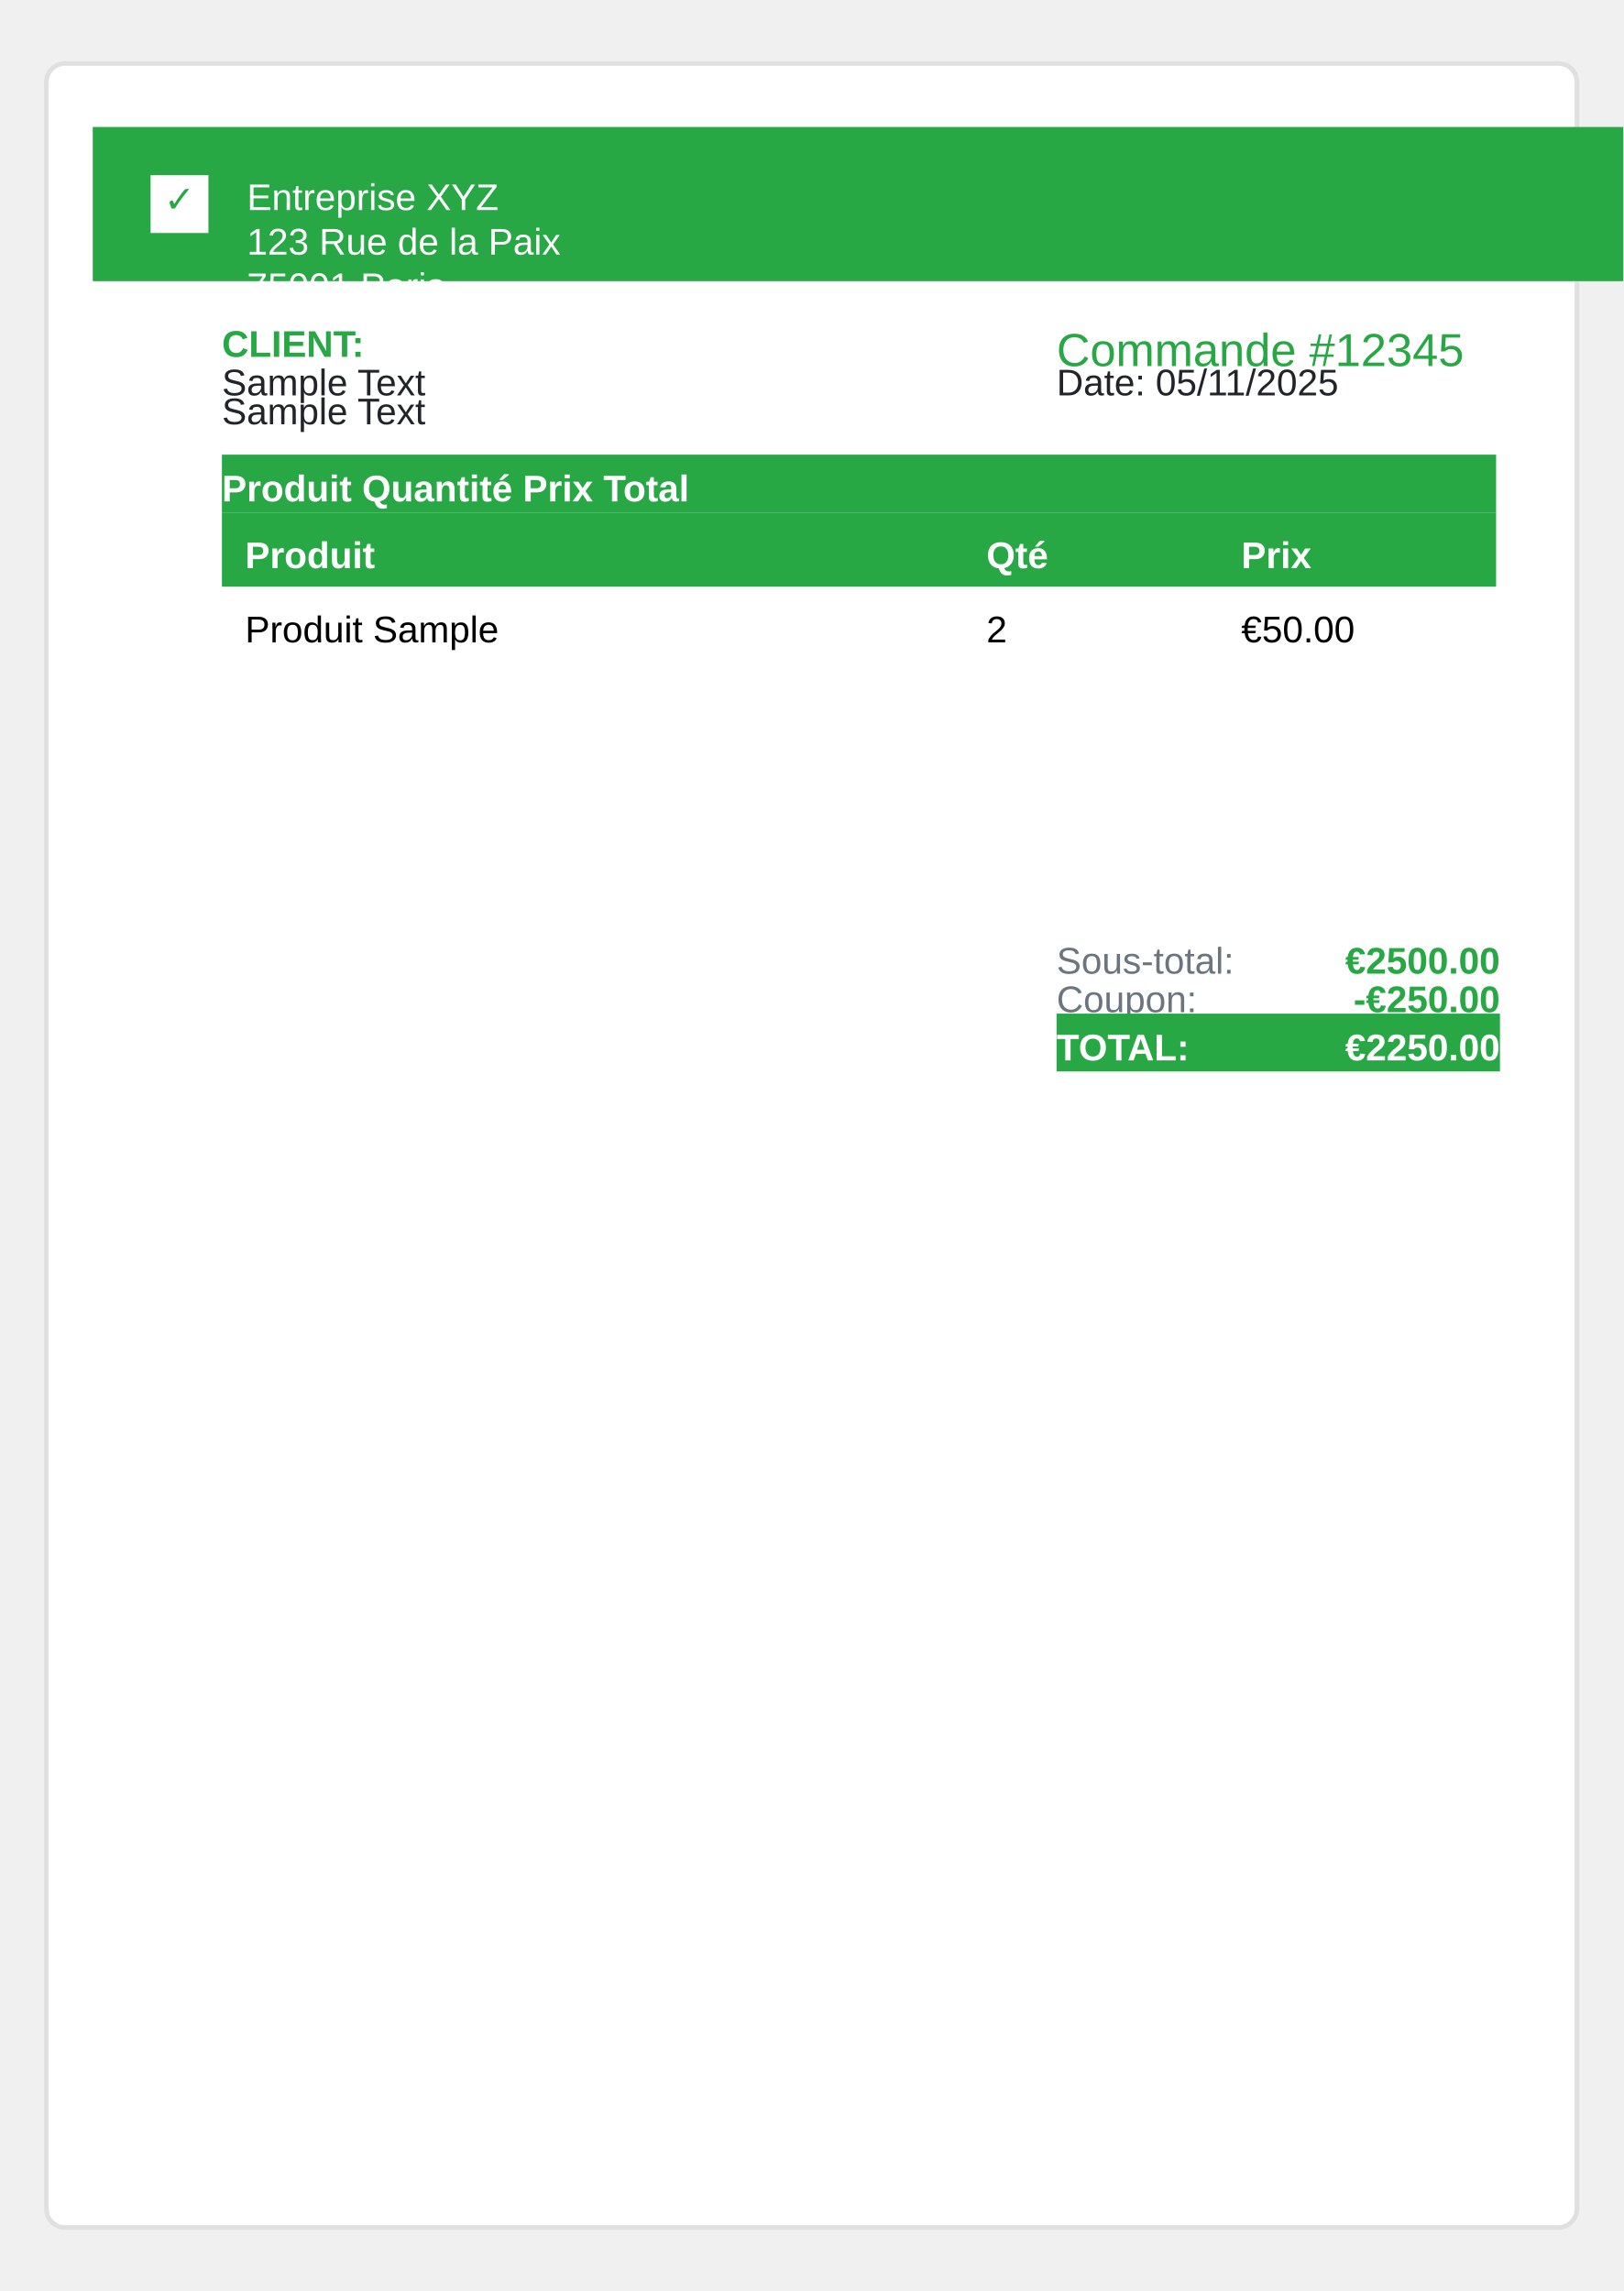
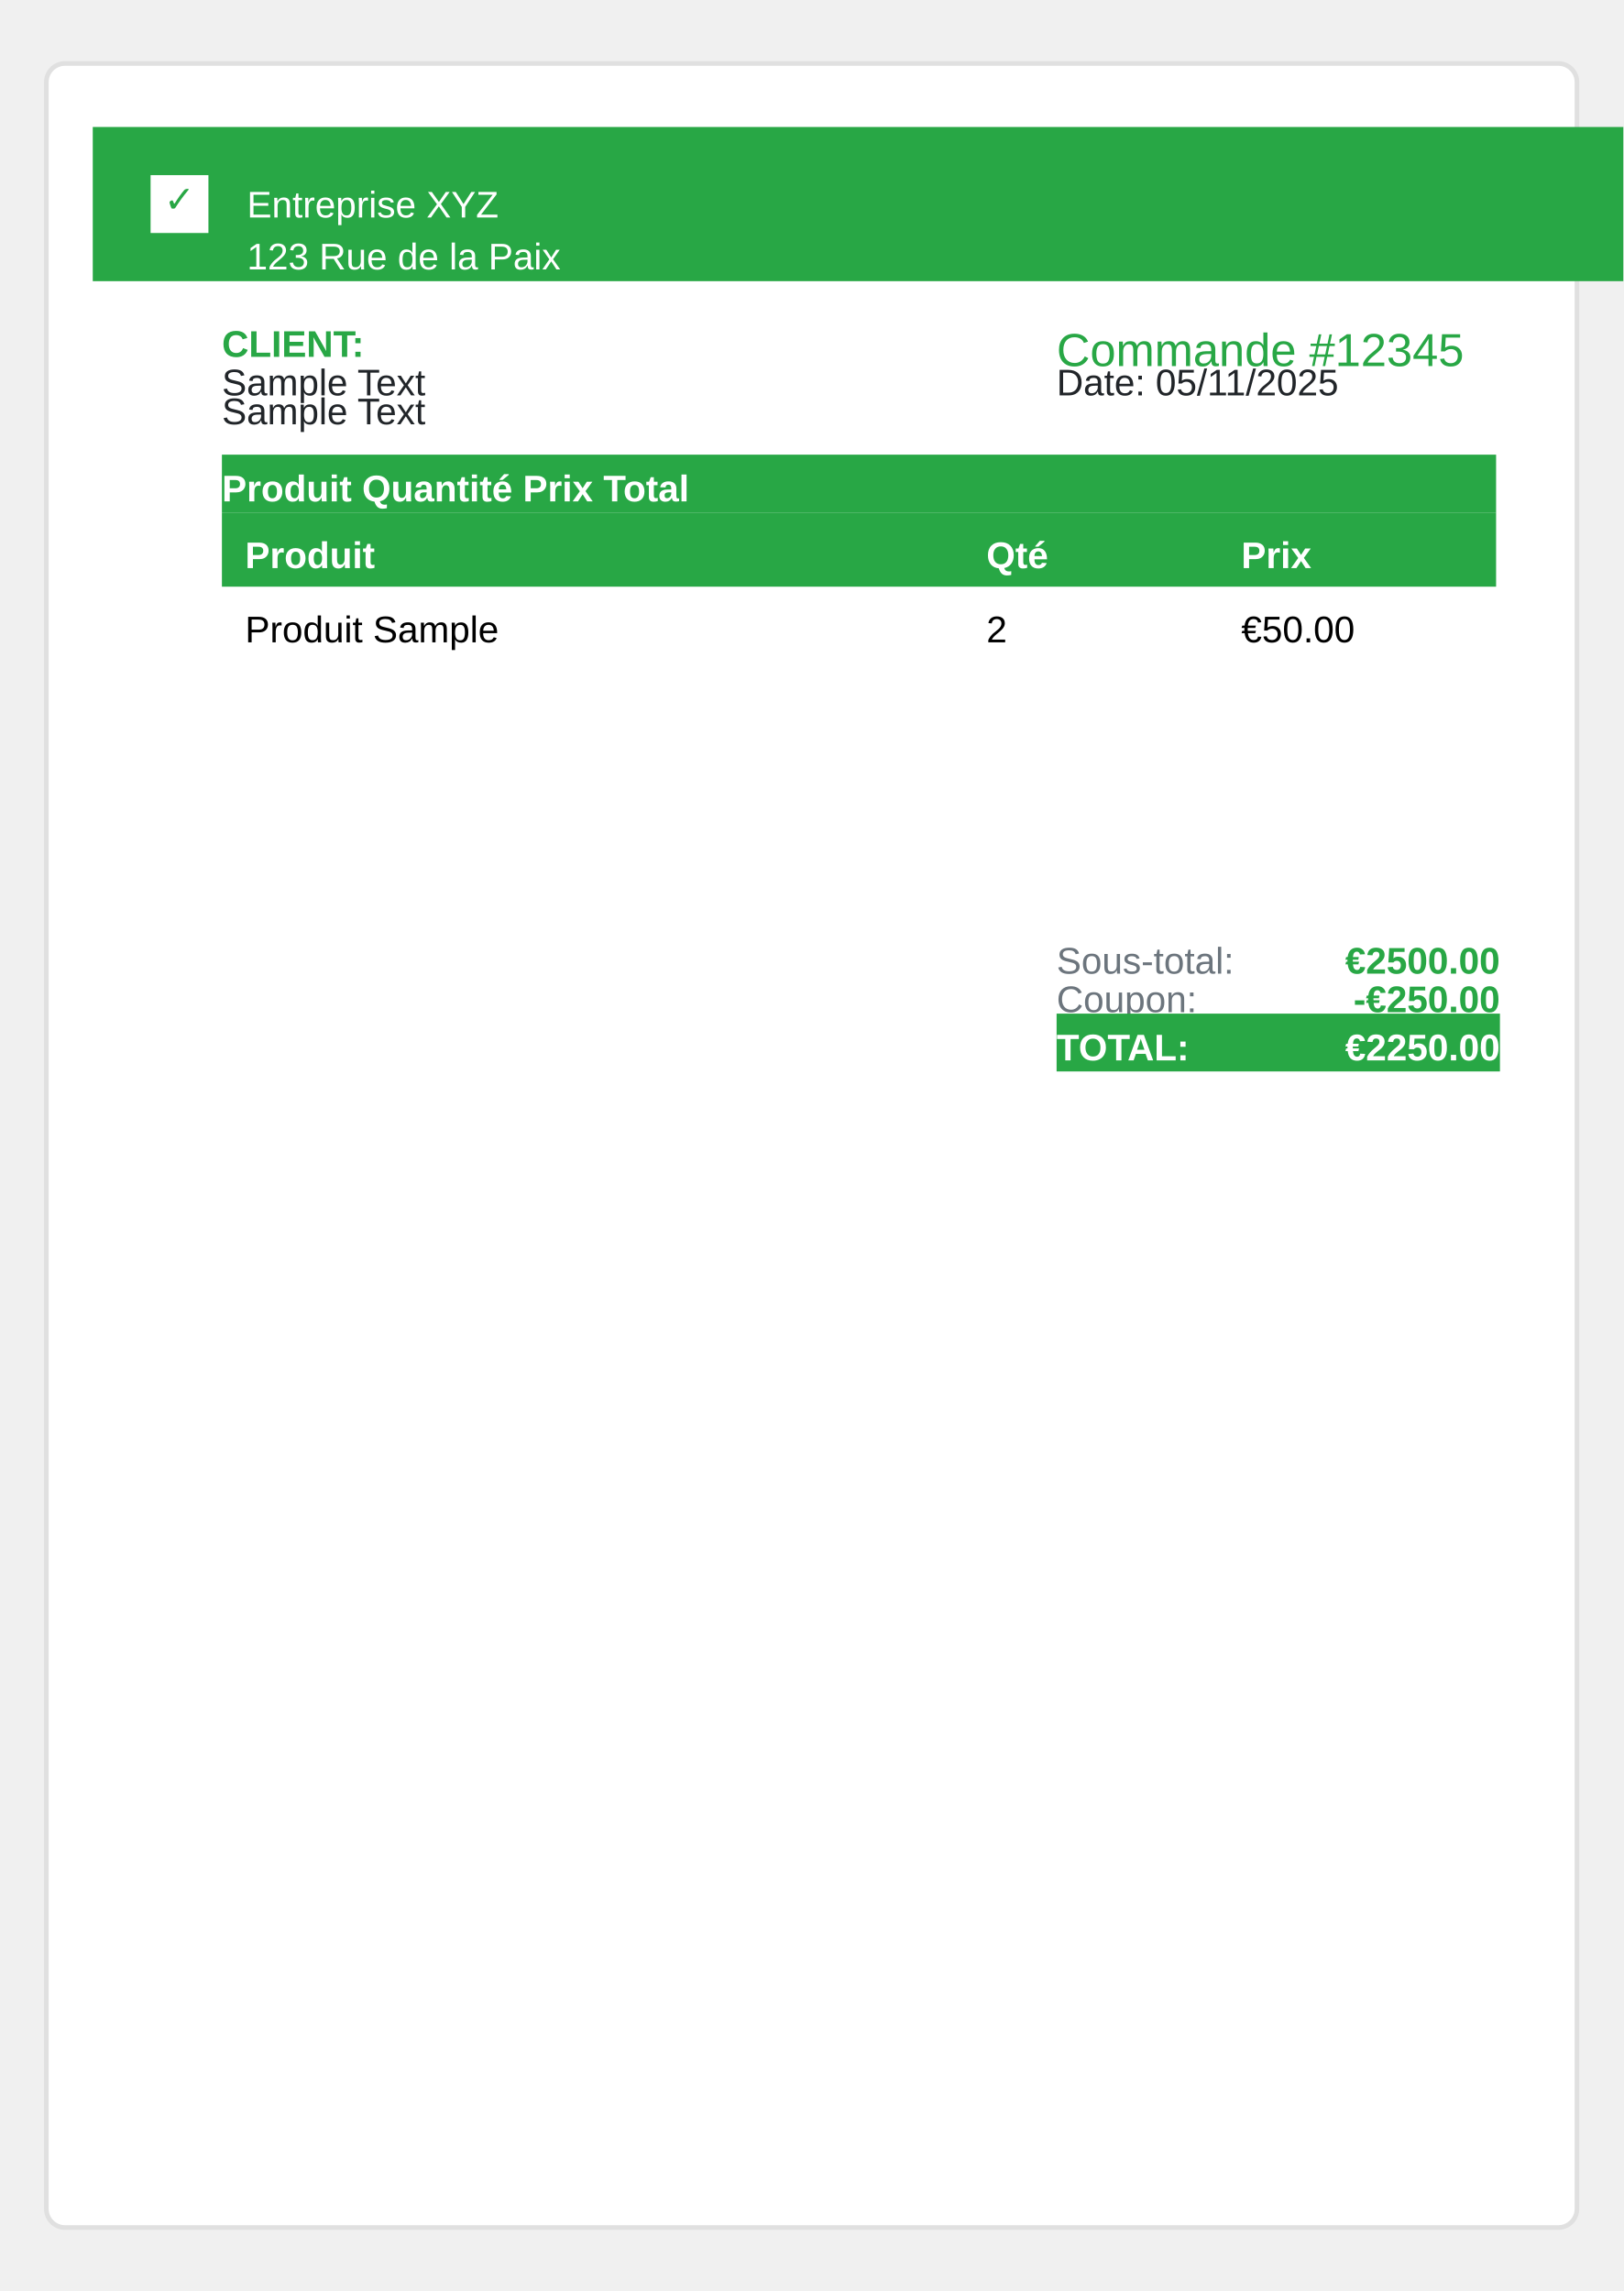
<svg xmlns="http://www.w3.org/2000/svg" width="350" height="494" viewBox="0 0 350 494">
  <rect x="12" y="15.69" width="330" height="466.62" fill="#f0f0f0" rx="4" />
  <rect x="10" y="13.69" width="330" height="466.62" fill="#ffffff" stroke="#e0e0e0" stroke-width="1" rx="4" />
  <g id="page-content" transform="translate(10,13.69)">
    <g id="header">
      <rect x="10" y="13.69" width="330" height="33.249" fill="#28a745" stroke-width="0" />
      <rect x="22.469" y="24.08" width="12.469" height="12.469" fill="#ffffff" stroke-width="0" />
      <text x="28.703" y="32.08" font-family="Arial" font-size="8" fill="#28a745" text-anchor="middle" font-weight="bold">✓</text>
      <rect x="37.846" y="84.345" width="274.723" height="12.469" fill="#28a745" stroke-width="0" />
      <text x="37.846" y="94.423" font-family="Arial" font-size="8" fill="#ffffff" text-anchor="start" font-weight="bold">Produit	Quantité	Prix	Total</text>
    </g>
    <g id="company-info">
-       <text x="43.249" y="31.602" font-family="Arial" font-size="8" fill="#ffffff">Entreprise XYZ</text>
-       <text x="43.249" y="41.202" font-family="Arial" font-size="8" fill="#ffffff">123 Rue de la Paix</text>
-       <text x="43.249" y="50.802" font-family="Arial" font-size="8" fill="#ffffff">75001 Paris</text>
+       <text x="43.249" y="33.202" font-family="Arial" font-size="8" fill="#ffffff">Entreprise XYZ</text>
+       <text x="43.249" y="44.402" font-family="Arial" font-size="8" fill="#ffffff">123 Rue de la Paix</text>
+       <text x="43.249" y="55.602" font-family="Arial" font-size="8" fill="#ffffff">75001 Paris</text>
    </g>
    <g id="customer-info">
      <text x="37.846" y="63.252" font-family="Arial" font-size="8" fill="#28a745" text-anchor="start" font-weight="bold">CLIENT:</text>
      <text x="37.846" y="71.564" font-family="Arial" font-size="8" fill="#212529" text-anchor="start" font-weight="normal">Sample Text</text>
      <text x="37.846" y="77.798" font-family="Arial" font-size="8" fill="#212529" text-anchor="start" font-weight="normal">Sample Text</text>
    </g>
    <g id="order-info">
      <text x="217.809" y="65.252" font-family="Arial" font-size="10" fill="#28a745">Commande #12345</text>
      <text x="217.809" y="71.564" font-family="Arial" font-size="8" fill="#212529">Date: 05/11/2025</text>
    </g>
    <g id="products-table">
      <rect x="37.846" y="96.813" width="274.723" height="16" fill="#28a745" />
      <text x="42.846" y="108.813" font-family="Arial" font-size="8" fill="#ffffff" font-weight="bold">Produit</text>
      <text x="202.68" y="108.813" font-family="Arial" font-size="8" fill="#ffffff" font-weight="bold">Qté</text>
      <text x="257.625" y="108.813" font-family="Arial" font-size="8" fill="#ffffff" font-weight="bold">Prix</text>
      <text x="42.846" y="124.813" font-family="Arial" font-size="8" fill="#000000">Produit Sample</text>
      <text x="202.68" y="124.813" font-family="Arial" font-size="8" fill="#000000">2</text>
      <text x="257.625" y="124.813" font-family="Arial" font-size="8" fill="#000000">€50.00</text>
    </g>
    <g id="order-totals">
      <text x="217.809" y="196.249" font-family="Arial" font-size="8" fill="#6c757d" text-anchor="start" font-weight="normal">Sous-total:</text>
      <text x="313.401" y="196.249" font-family="Arial" font-size="8" fill="#28a745" text-anchor="end" font-weight="bold">€2500.00</text>
      <text x="217.809" y="204.562" font-family="Arial" font-size="8" fill="#6c757d" text-anchor="start" font-weight="normal">Coupon:</text>
      <text x="313.401" y="204.562" font-family="Arial" font-size="8" fill="#28a745" text-anchor="end" font-weight="bold">-€250.00</text>
      <rect x="217.809" y="204.874" width="95.592" height="12.469" fill="#28a745" stroke-width="0" />
      <text x="217.809" y="214.952" font-family="Arial" font-size="8" fill="#ffffff" text-anchor="start" font-weight="bold">TOTAL:</text>
      <text x="313.401" y="214.952" font-family="Arial" font-size="8" fill="#ffffff" text-anchor="end" font-weight="bold">€2250.00</text>
    </g>
    <g id="footer">
    </g>
  </g>
</svg>
